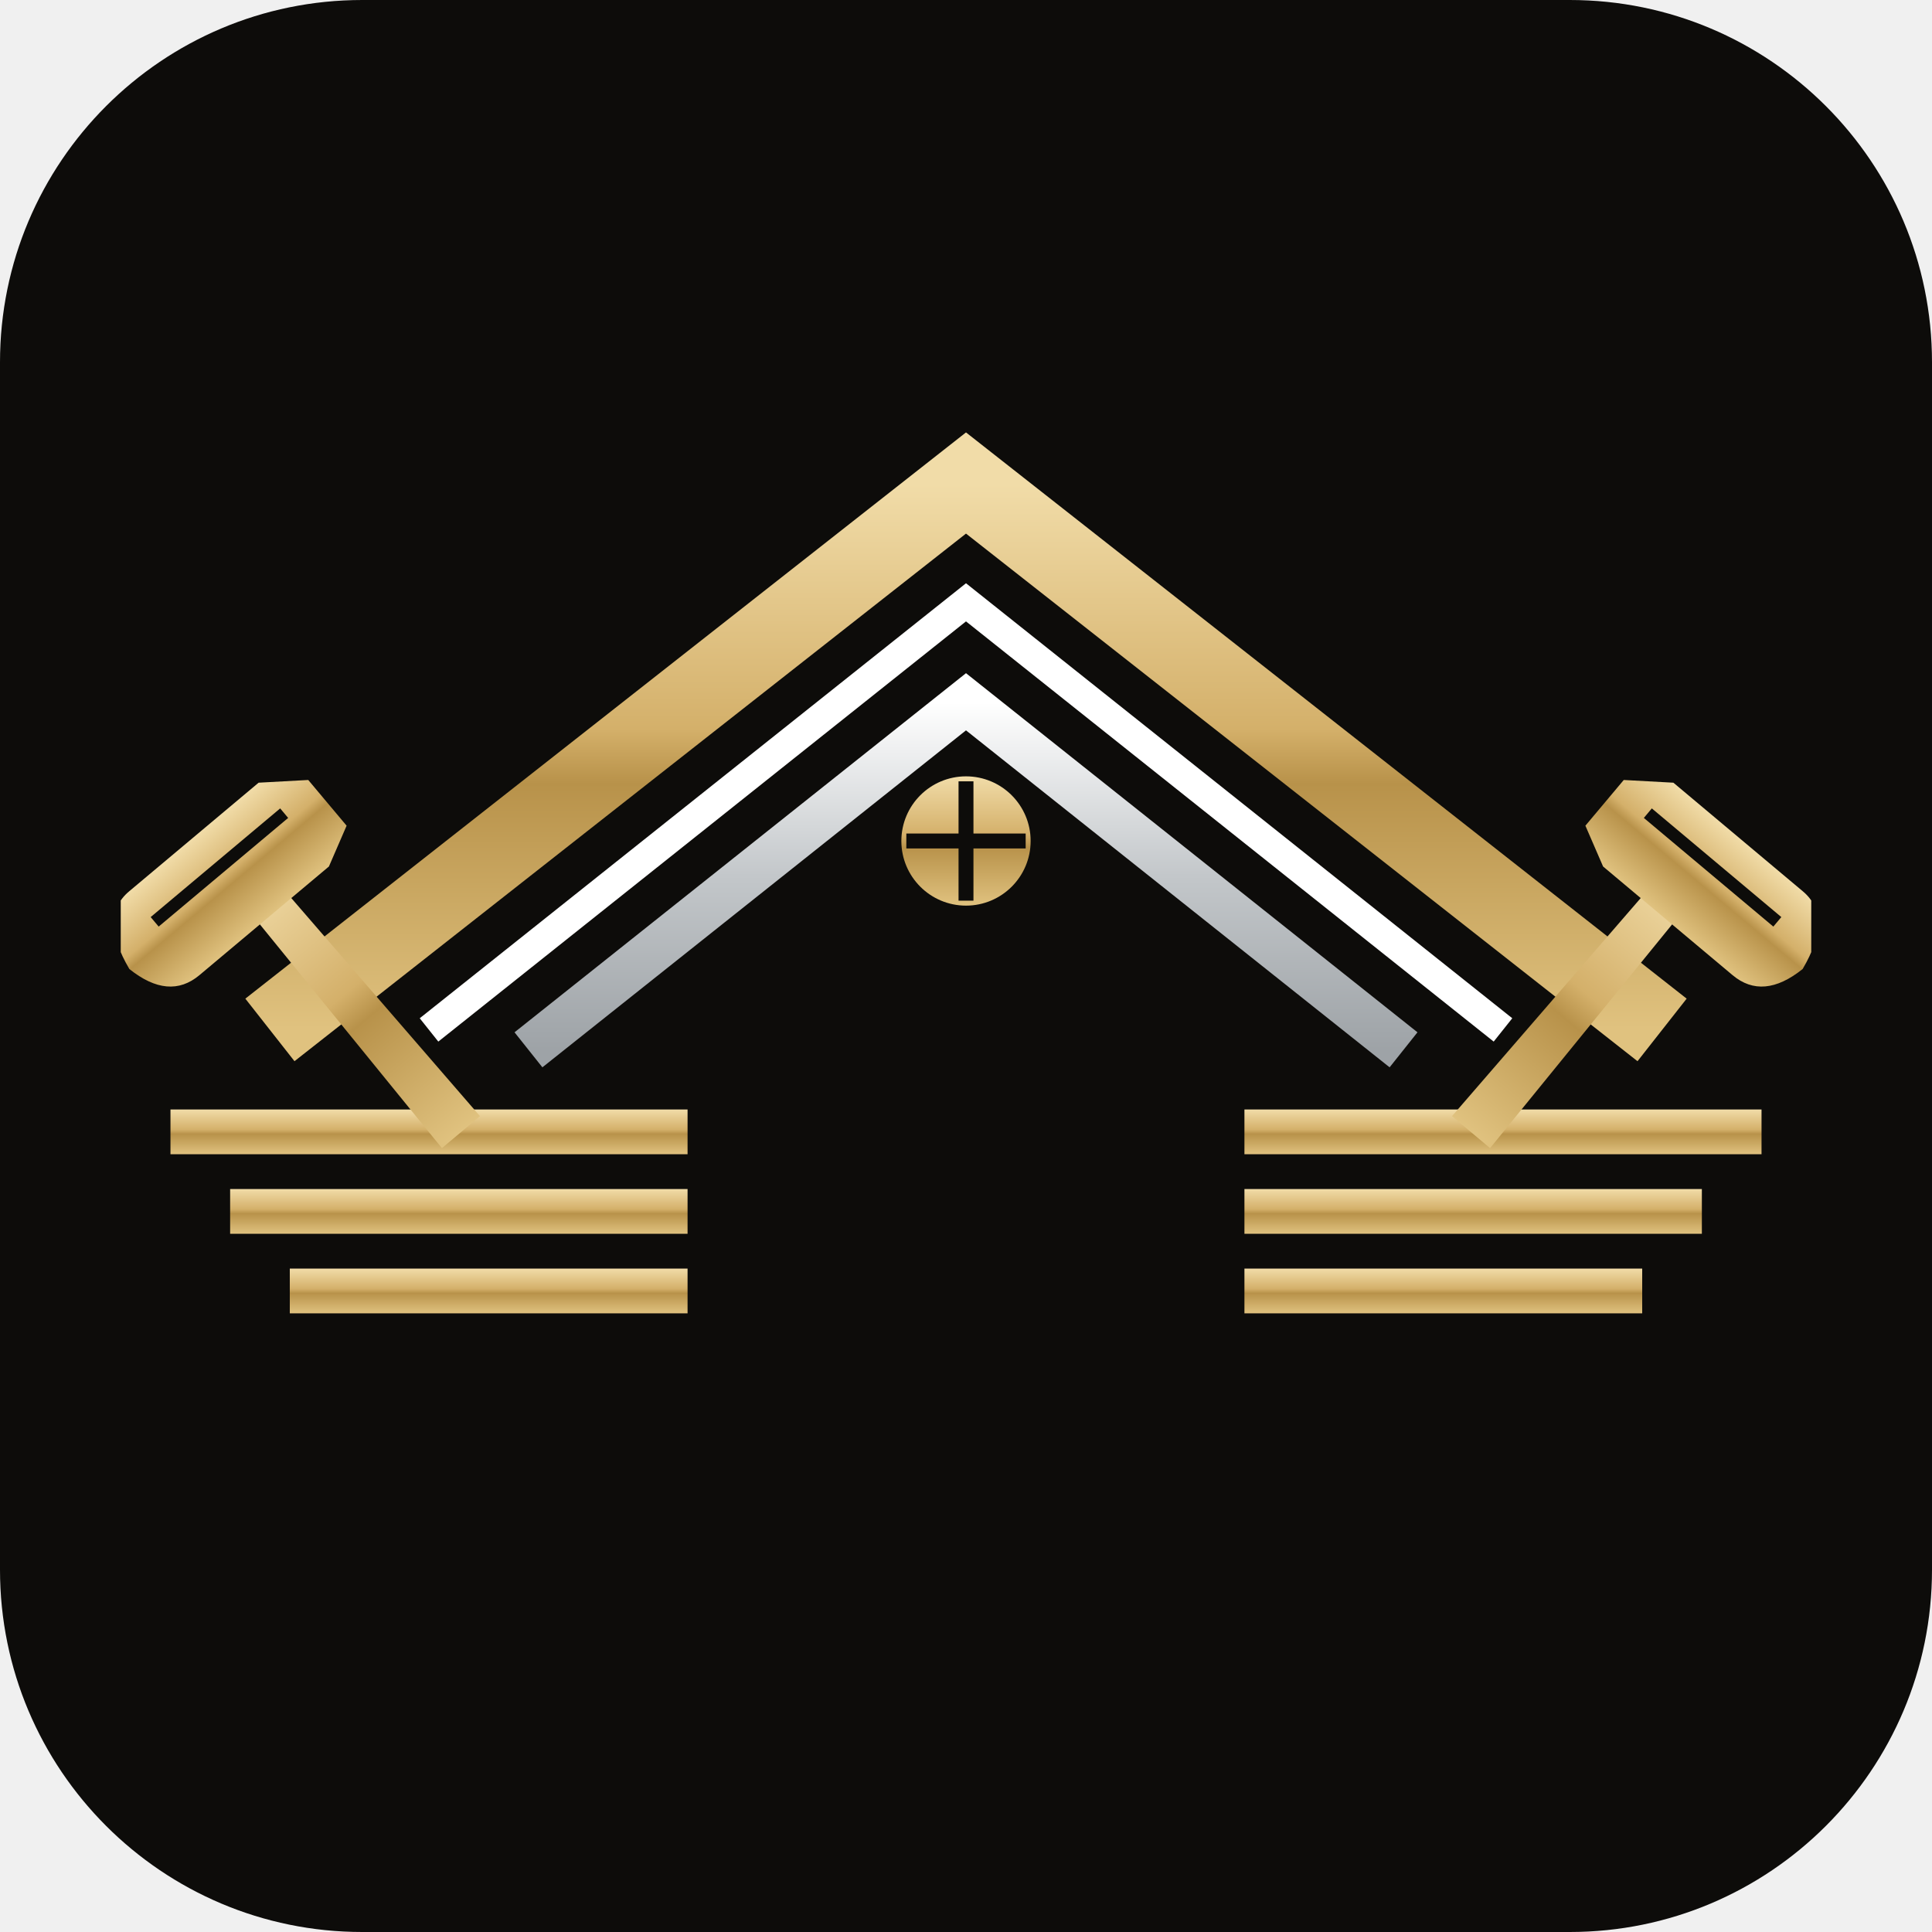
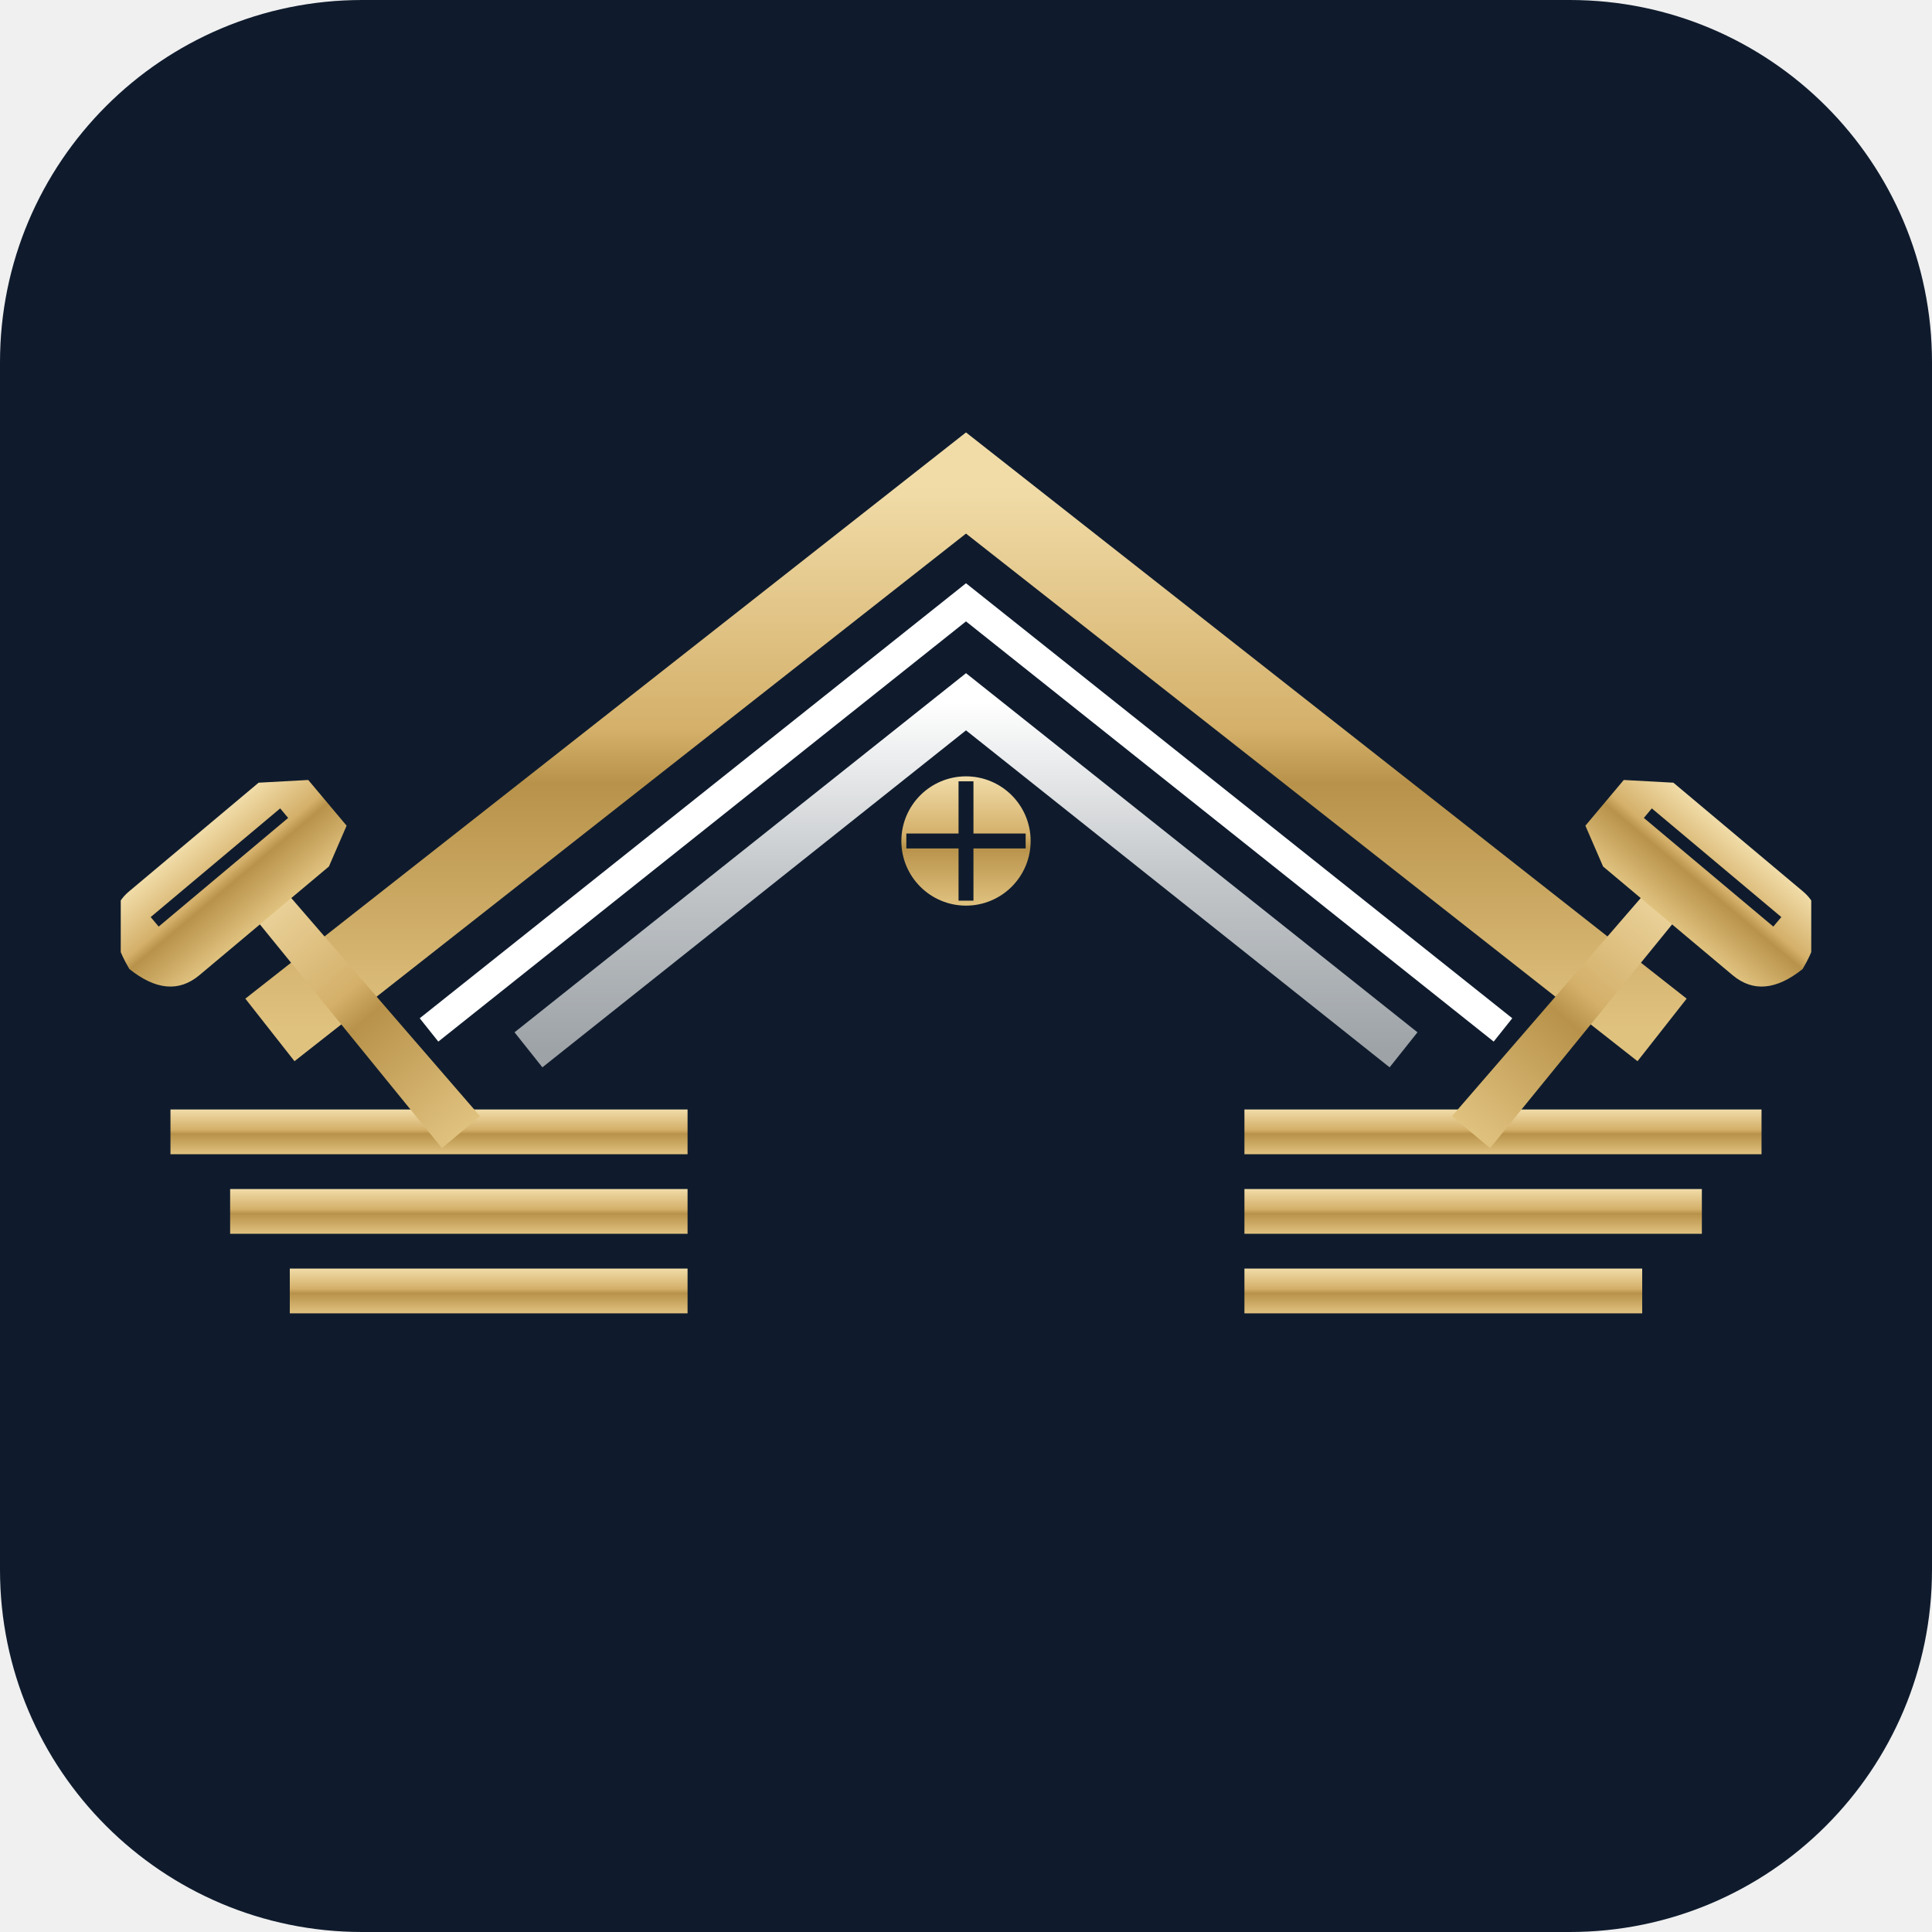
<svg xmlns="http://www.w3.org/2000/svg" viewBox="0 0 64 64">
  <defs>
    <linearGradient id="ovGold" x1="0" y1="0" x2="0" y2="1">
      <stop offset="0" stop-color="#f1dca8" />
      <stop offset=".45" stop-color="#d4b06a" />
      <stop offset=".55" stop-color="#b8924a" />
      <stop offset="1" stop-color="#e0c27f" />
    </linearGradient>
    <linearGradient id="ovSilver" x1="0" y1="0" x2="0" y2="1">
      <stop offset="0" stop-color="#ffffff" />
      <stop offset=".5" stop-color="#c3c7ca" />
      <stop offset="1" stop-color="#9ea3a7" />
    </linearGradient>
    <g id="ovHammer">
      <path d="M-4 0 L4 0 L5 66 L-5 66 Z" fill="url(#ovGold)" />
      <path d="M-20 -14 L14 -14 L22 -8 L22 4 L14 8 L-20 8 Q-28 8 -30 -2 Q-28 -14 -20 -14 Z" fill="url(#ovGold)" />
-       <path d="M-20 -6 L14 -6" stroke="#0d0c0a" stroke-width="2.5" />
+       <path d="M-20 -6 L14 -6" stroke="#0f1b2d" stroke-width="2.5" />
    </g>
    <g id="ovRoof">
      <path d="M60 150 L200 40 L340 150" fill="none" stroke="url(#ovGold)" stroke-width="16" stroke-linejoin="miter" />
      <path d="M92 150 L200 64 L308 150" fill="none" stroke="#ffffff" stroke-width="6" />
      <path d="M112 154 L200 84 L288 154" fill="none" stroke="url(#ovSilver)" stroke-width="9" />
      <circle cx="200" cy="112" r="13" fill="url(#ovGold)" />
-       <path d="M200 100 V124 M188 112 H212" stroke="#0d0c0a" stroke-width="3" />
+       <path d="M200 100 V124 M188 112 H212" stroke="#0f1b2d" stroke-width="3" />
      <g fill="url(#ovGold)">
        <rect x="40" y="166" width="104" height="9" />
        <rect x="52" y="182" width="92" height="9" />
        <rect x="64" y="198" width="80" height="9" />
        <rect x="256" y="166" width="104" height="9" />
        <rect x="256" y="182" width="92" height="9" />
        <rect x="256" y="198" width="80" height="9" />
      </g>
      <use href="#ovHammer" transform="translate(56 120) rotate(-40)" />
      <use href="#ovHammer" transform="translate(344 120) rotate(40) scale(-1 1)" />
    </g>
  </defs>
-   <rect width="64" height="64" rx="12" fill="#0d0c0a" />
+   <rect width="64" height="64" rx="12" fill="#0f1b2d" />
  <svg x="4" y="8" width="56" height="44" viewBox="30 30 340 190">
    <use href="#ovRoof" />
  </svg>
</svg>
